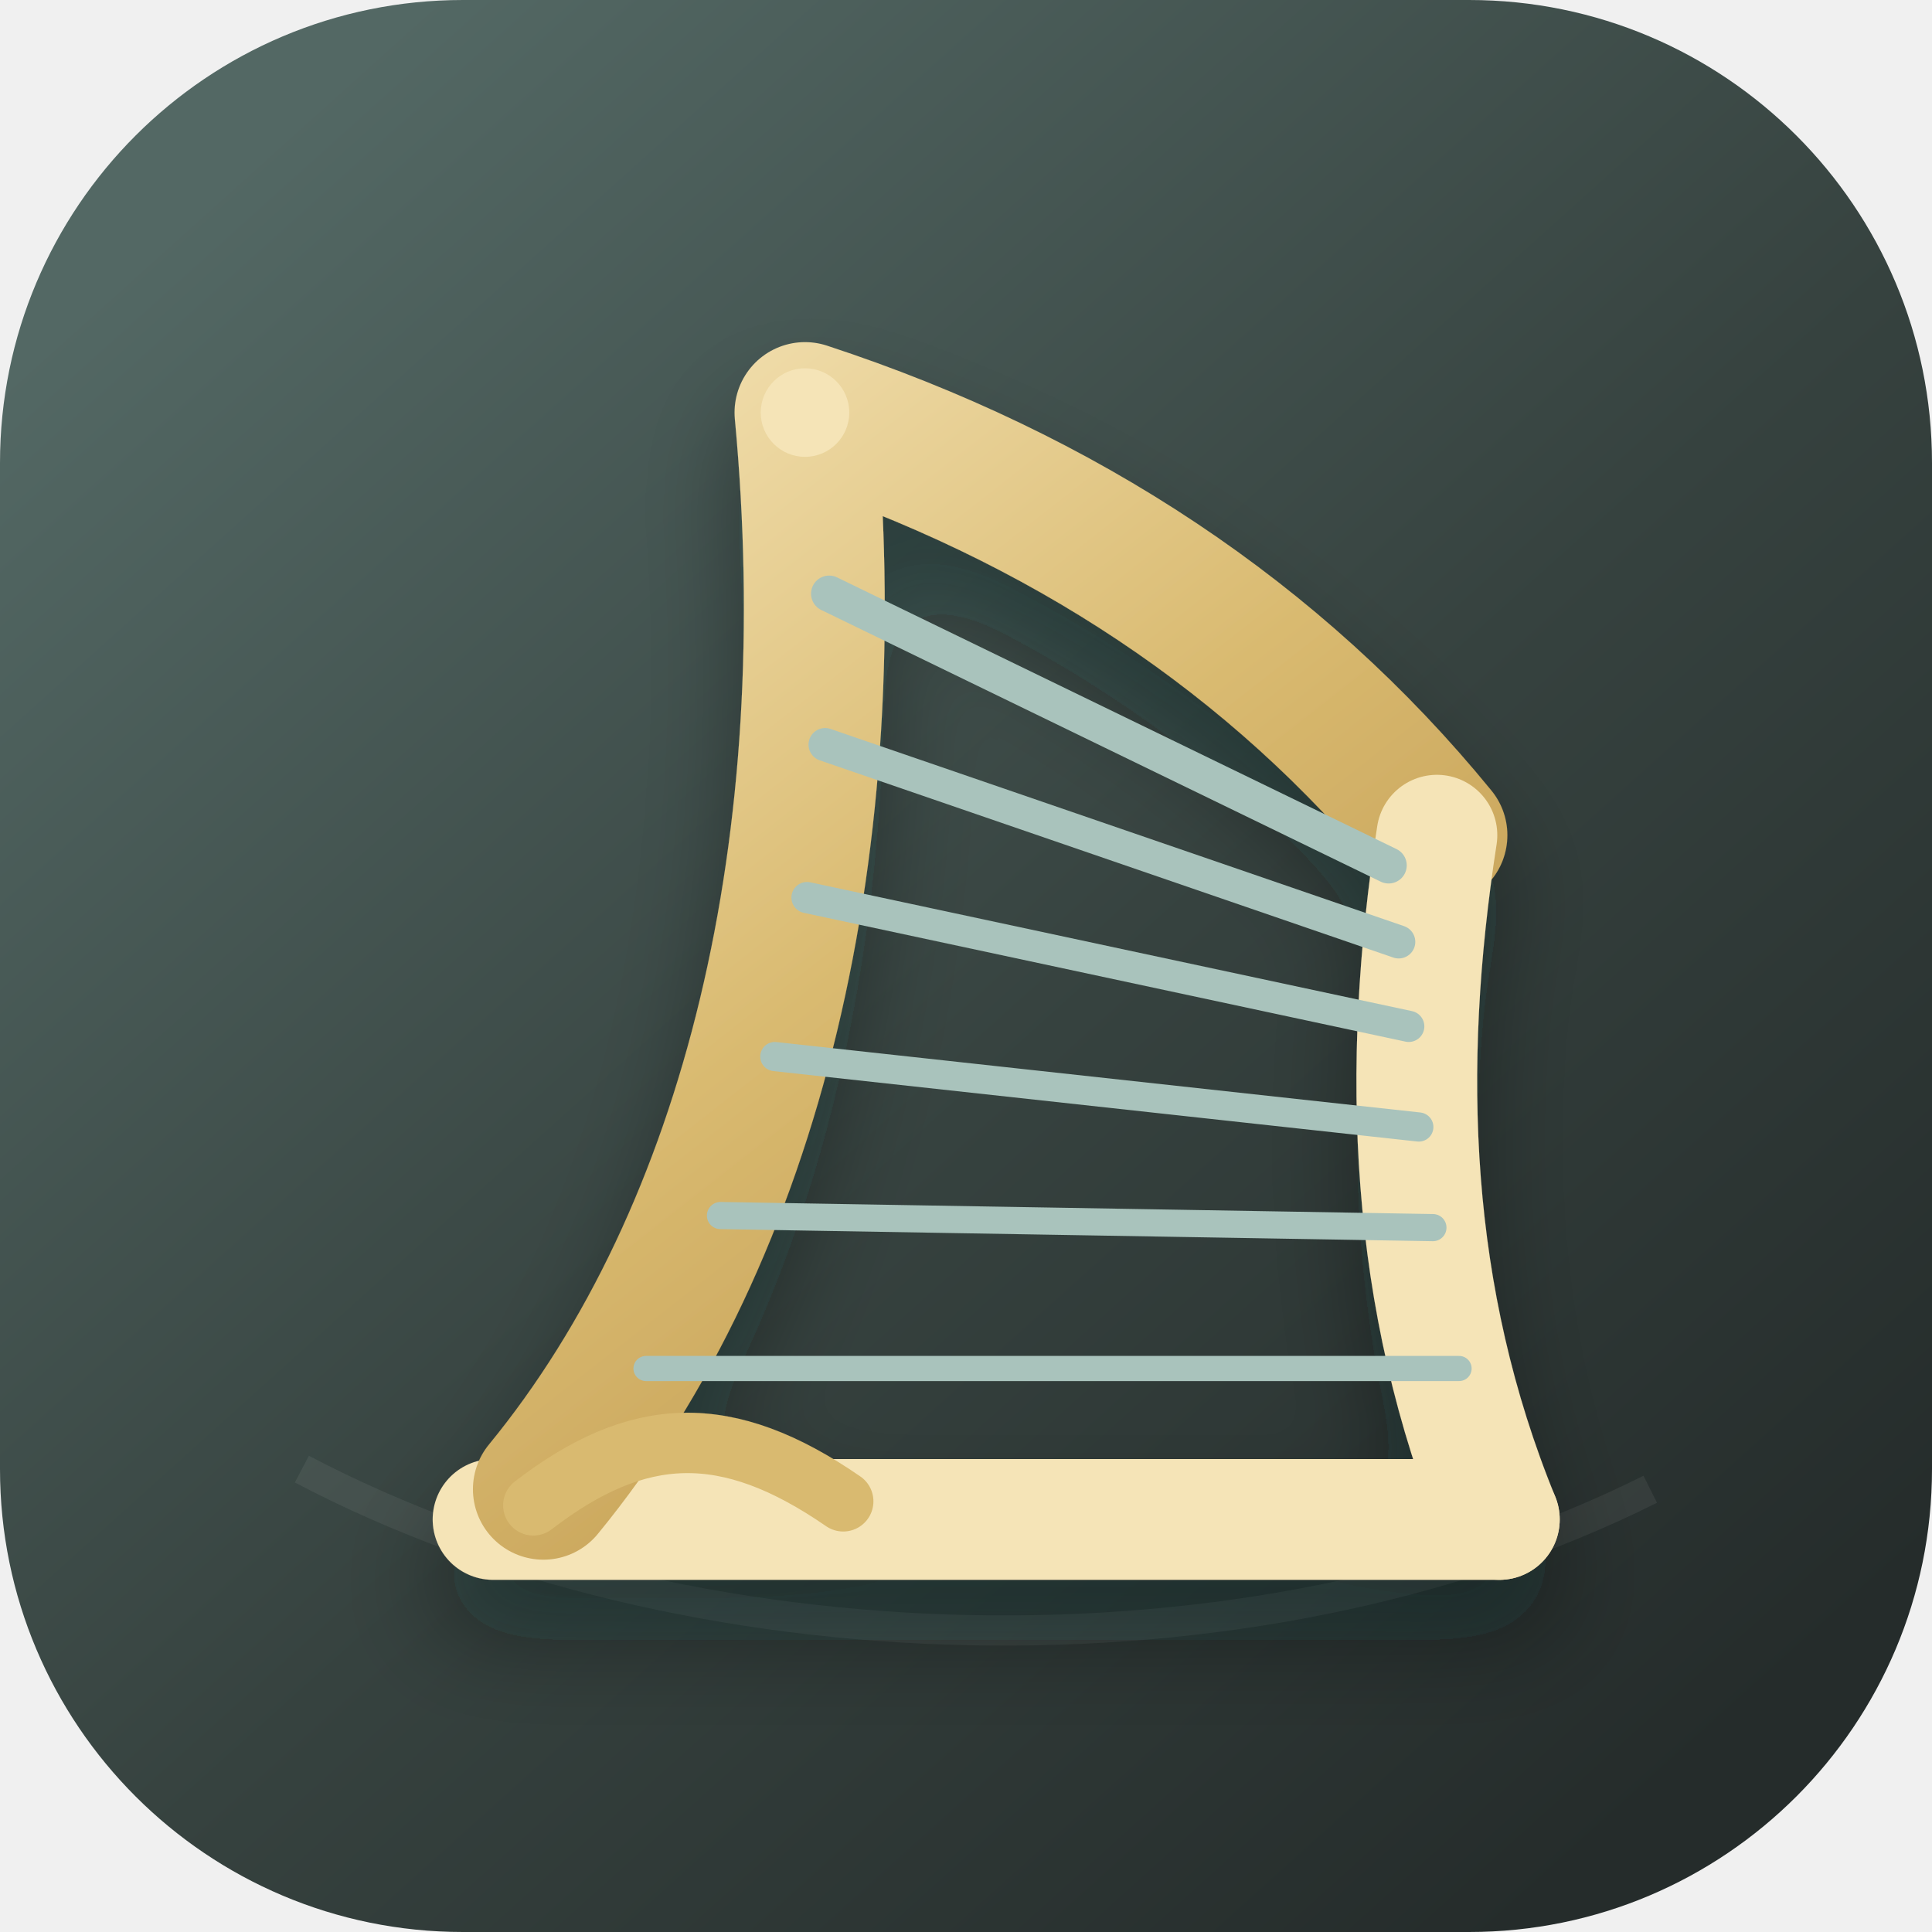
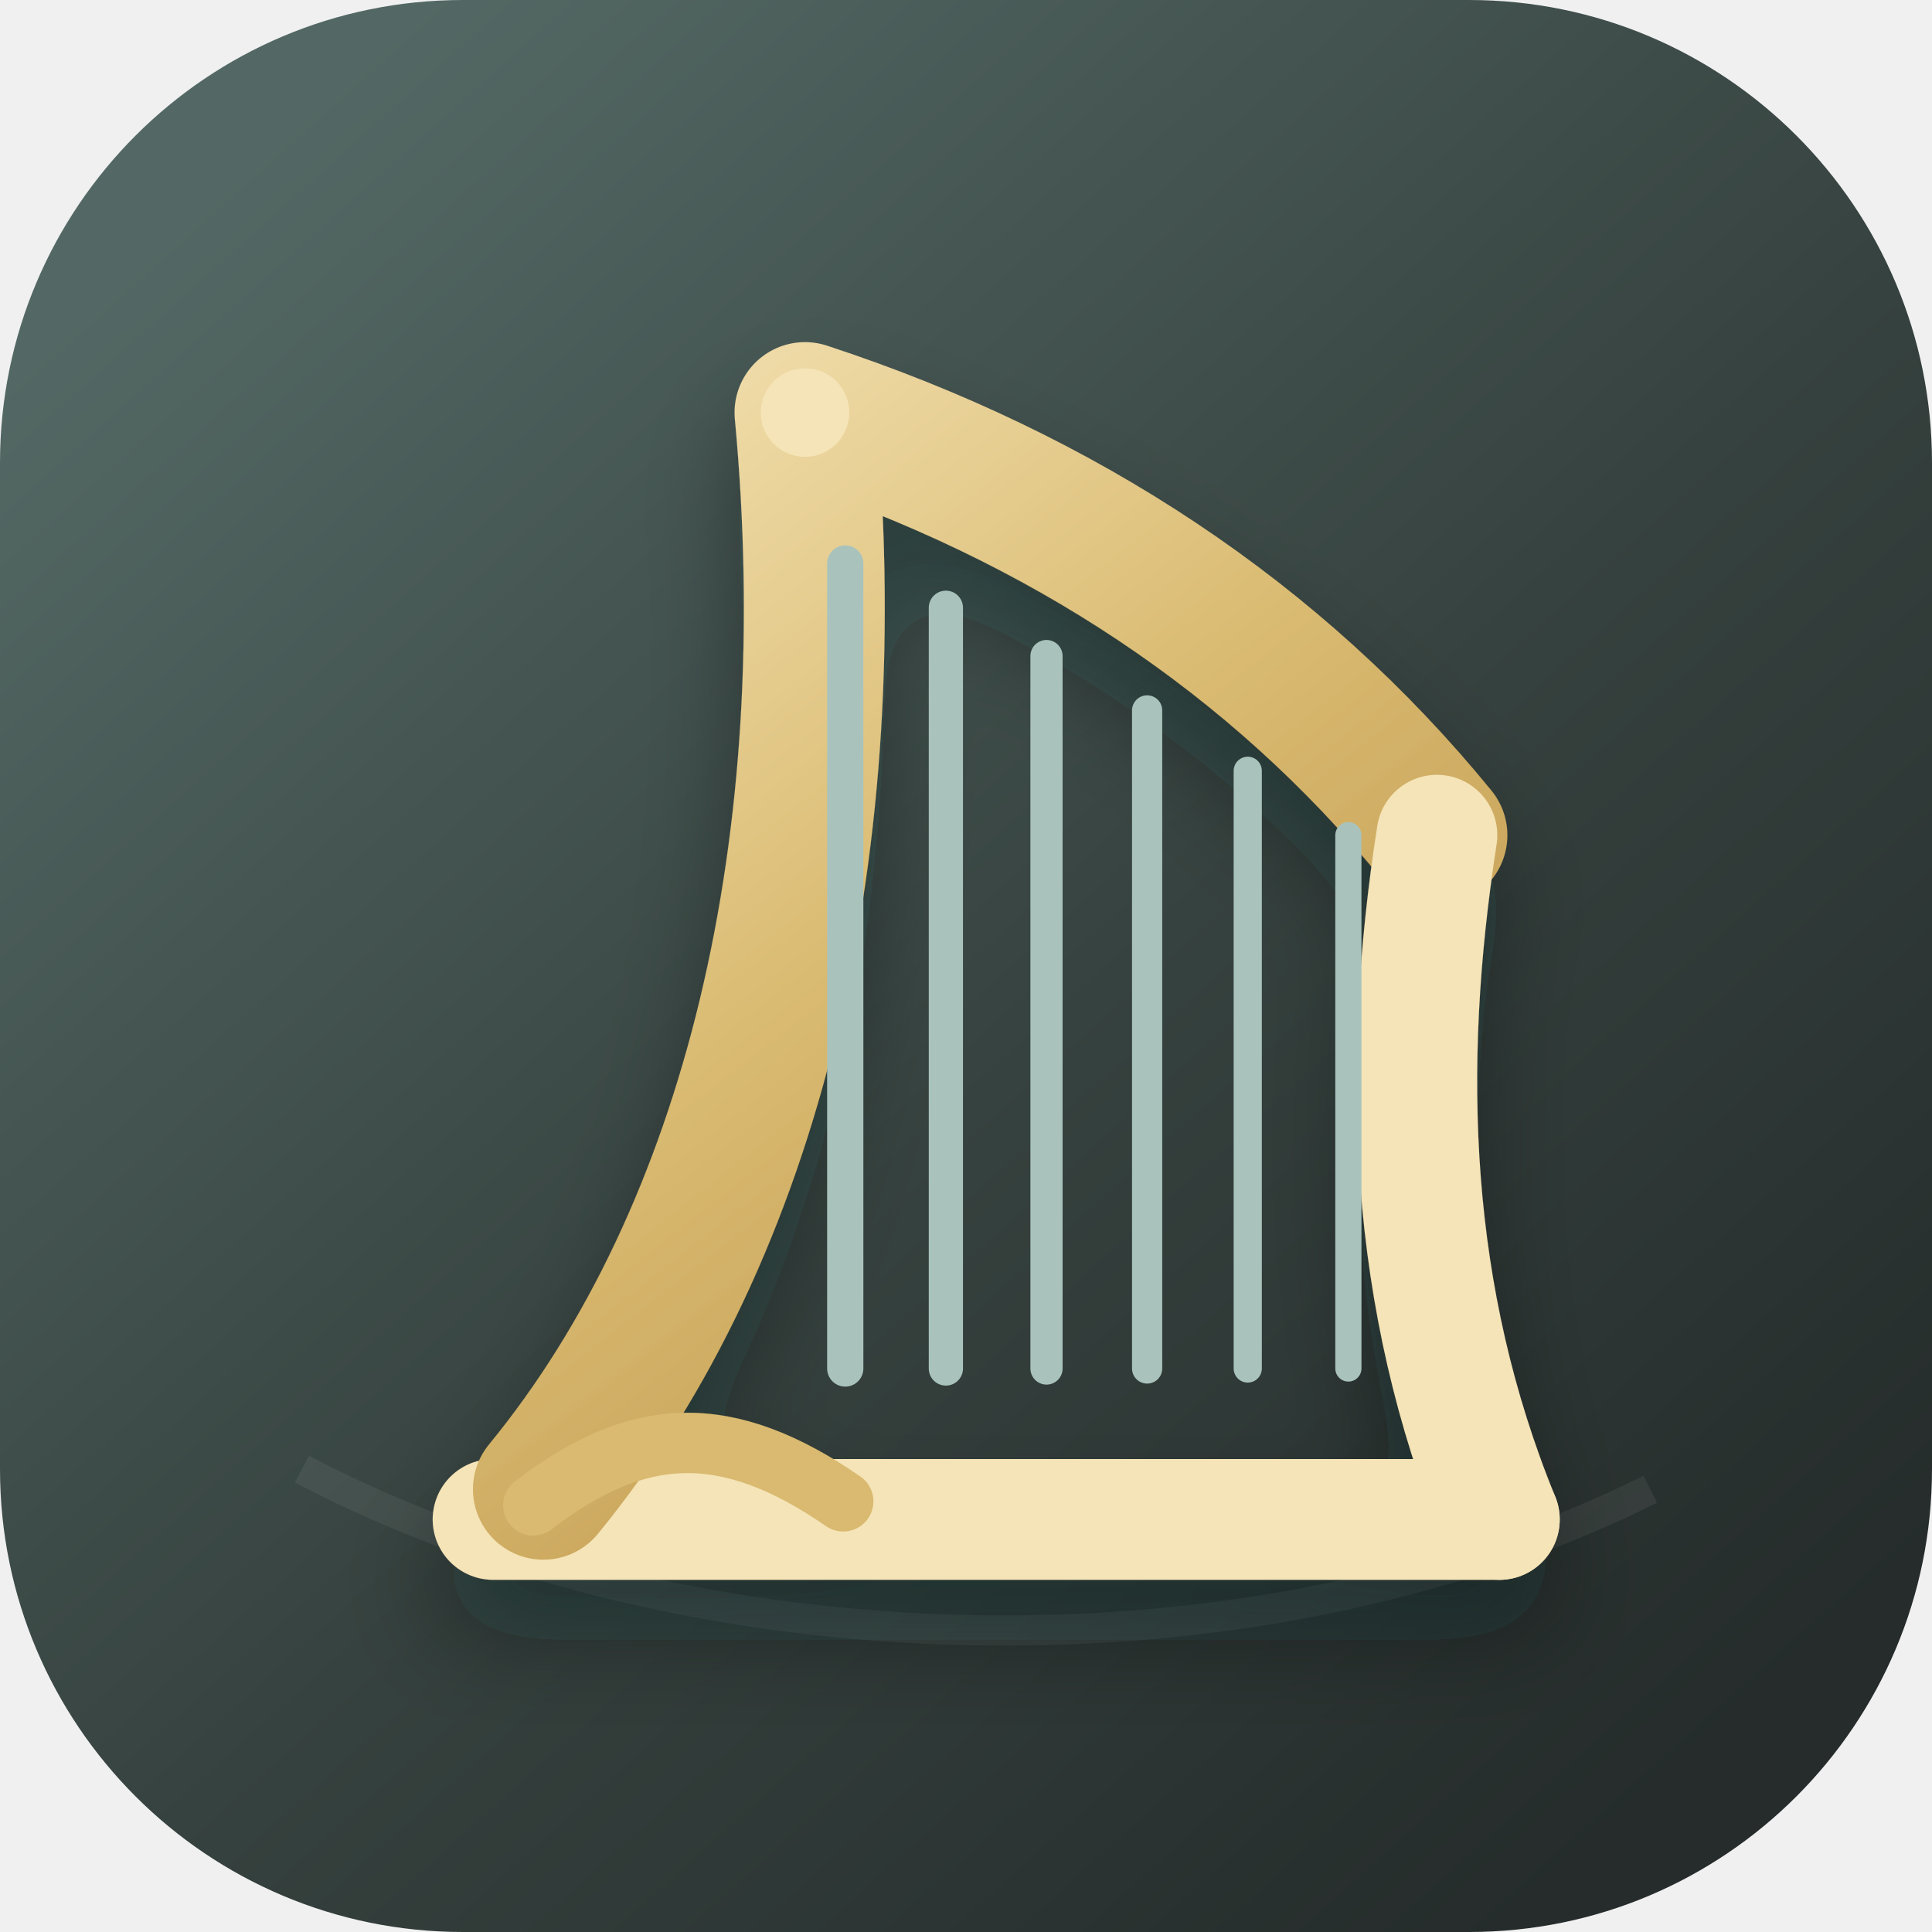
<svg xmlns="http://www.w3.org/2000/svg" viewBox="0 0 96 96" role="img" aria-labelledby="title desc">
  <defs>
    <linearGradient id="ground" x1="12" y1="8" x2="84" y2="88" gradientUnits="userSpaceOnUse">
      <stop stop-color="#536864" />
      <stop offset=".55" stop-color="#36423f" />
      <stop offset="1" stop-color="#252c2b" />
    </linearGradient>
    <linearGradient id="gold" x1="25" y1="18" x2="72" y2="78" gradientUnits="userSpaceOnUse">
      <stop stop-color="#f5e4b7" />
      <stop offset=".45" stop-color="#d9ba70" />
      <stop offset="1" stop-color="#b68c43" />
    </linearGradient>
    <filter id="shadow" x="-20%" y="-20%" width="140%" height="150%">
      <feDropShadow dx="0" dy="3" stdDeviation="2.4" flood-color="#121817" flood-opacity=".35" />
    </filter>
  </defs>
  <rect width="96" height="96" rx="23" fill="url(#ground)" />
  <path d="M15 73c19 10 47 11 67 1" fill="none" stroke="#fff" stroke-opacity=".06" stroke-width="1.5" />
  <g filter="url(#shadow)">
    <path d="M24.5 75.5h50" fill="none" stroke="#f5e4b7" stroke-width="6" stroke-linecap="round" />
    <path d="M27 74c10.5-12.8 15-32.2 13-53.5 12.8 4.2 23.4 11.2 31.4 21" fill="none" stroke="url(#gold)" stroke-width="7" stroke-linecap="round" stroke-linejoin="round" />
    <path d="M71.4 41.5c-1.8 11.6-1.4 23 3.1 34" fill="none" stroke="#f5e4b7" stroke-width="6" stroke-linecap="round" />
    <path d="M26.5 74.8c5.2-4 9.6-4.2 15.4-.2" fill="none" stroke="#d9ba70" stroke-width="3" stroke-linecap="round" />
  </g>
  <g fill="none" stroke="#a9c3bc" stroke-linecap="round">
-     <path d="M41.2 29.5 69 43" stroke-width="1.8" />
-     <path d="M41 37 69.5 46.8" stroke-width="1.65" />
-     <path d="M40.1 44.6 70 51" stroke-width="1.55" />
-     <path d="M38.5 52.5 70.5 56" stroke-width="1.45" />
-     <path d="M35.8 60.4 71.2 61" stroke-width="1.35" />
-     <path d="M32.1 68h40.4" stroke-width="1.25" />
+     <path d="M42 28v40" stroke-width="1.8" />
+     <path d="M47 30.2V68" stroke-width="1.7" />
+     <path d="M52 32.6V68" stroke-width="1.6" />
+     <path d="M57 35.3V68" stroke-width="1.5" />
+     <path d="M62 38.3V68" stroke-width="1.4" />
+     <path d="M67 41.5V68" stroke-width="1.3" />
  </g>
  <circle cx="40" cy="20.5" r="2.2" fill="#f5e4b7" />
</svg>
